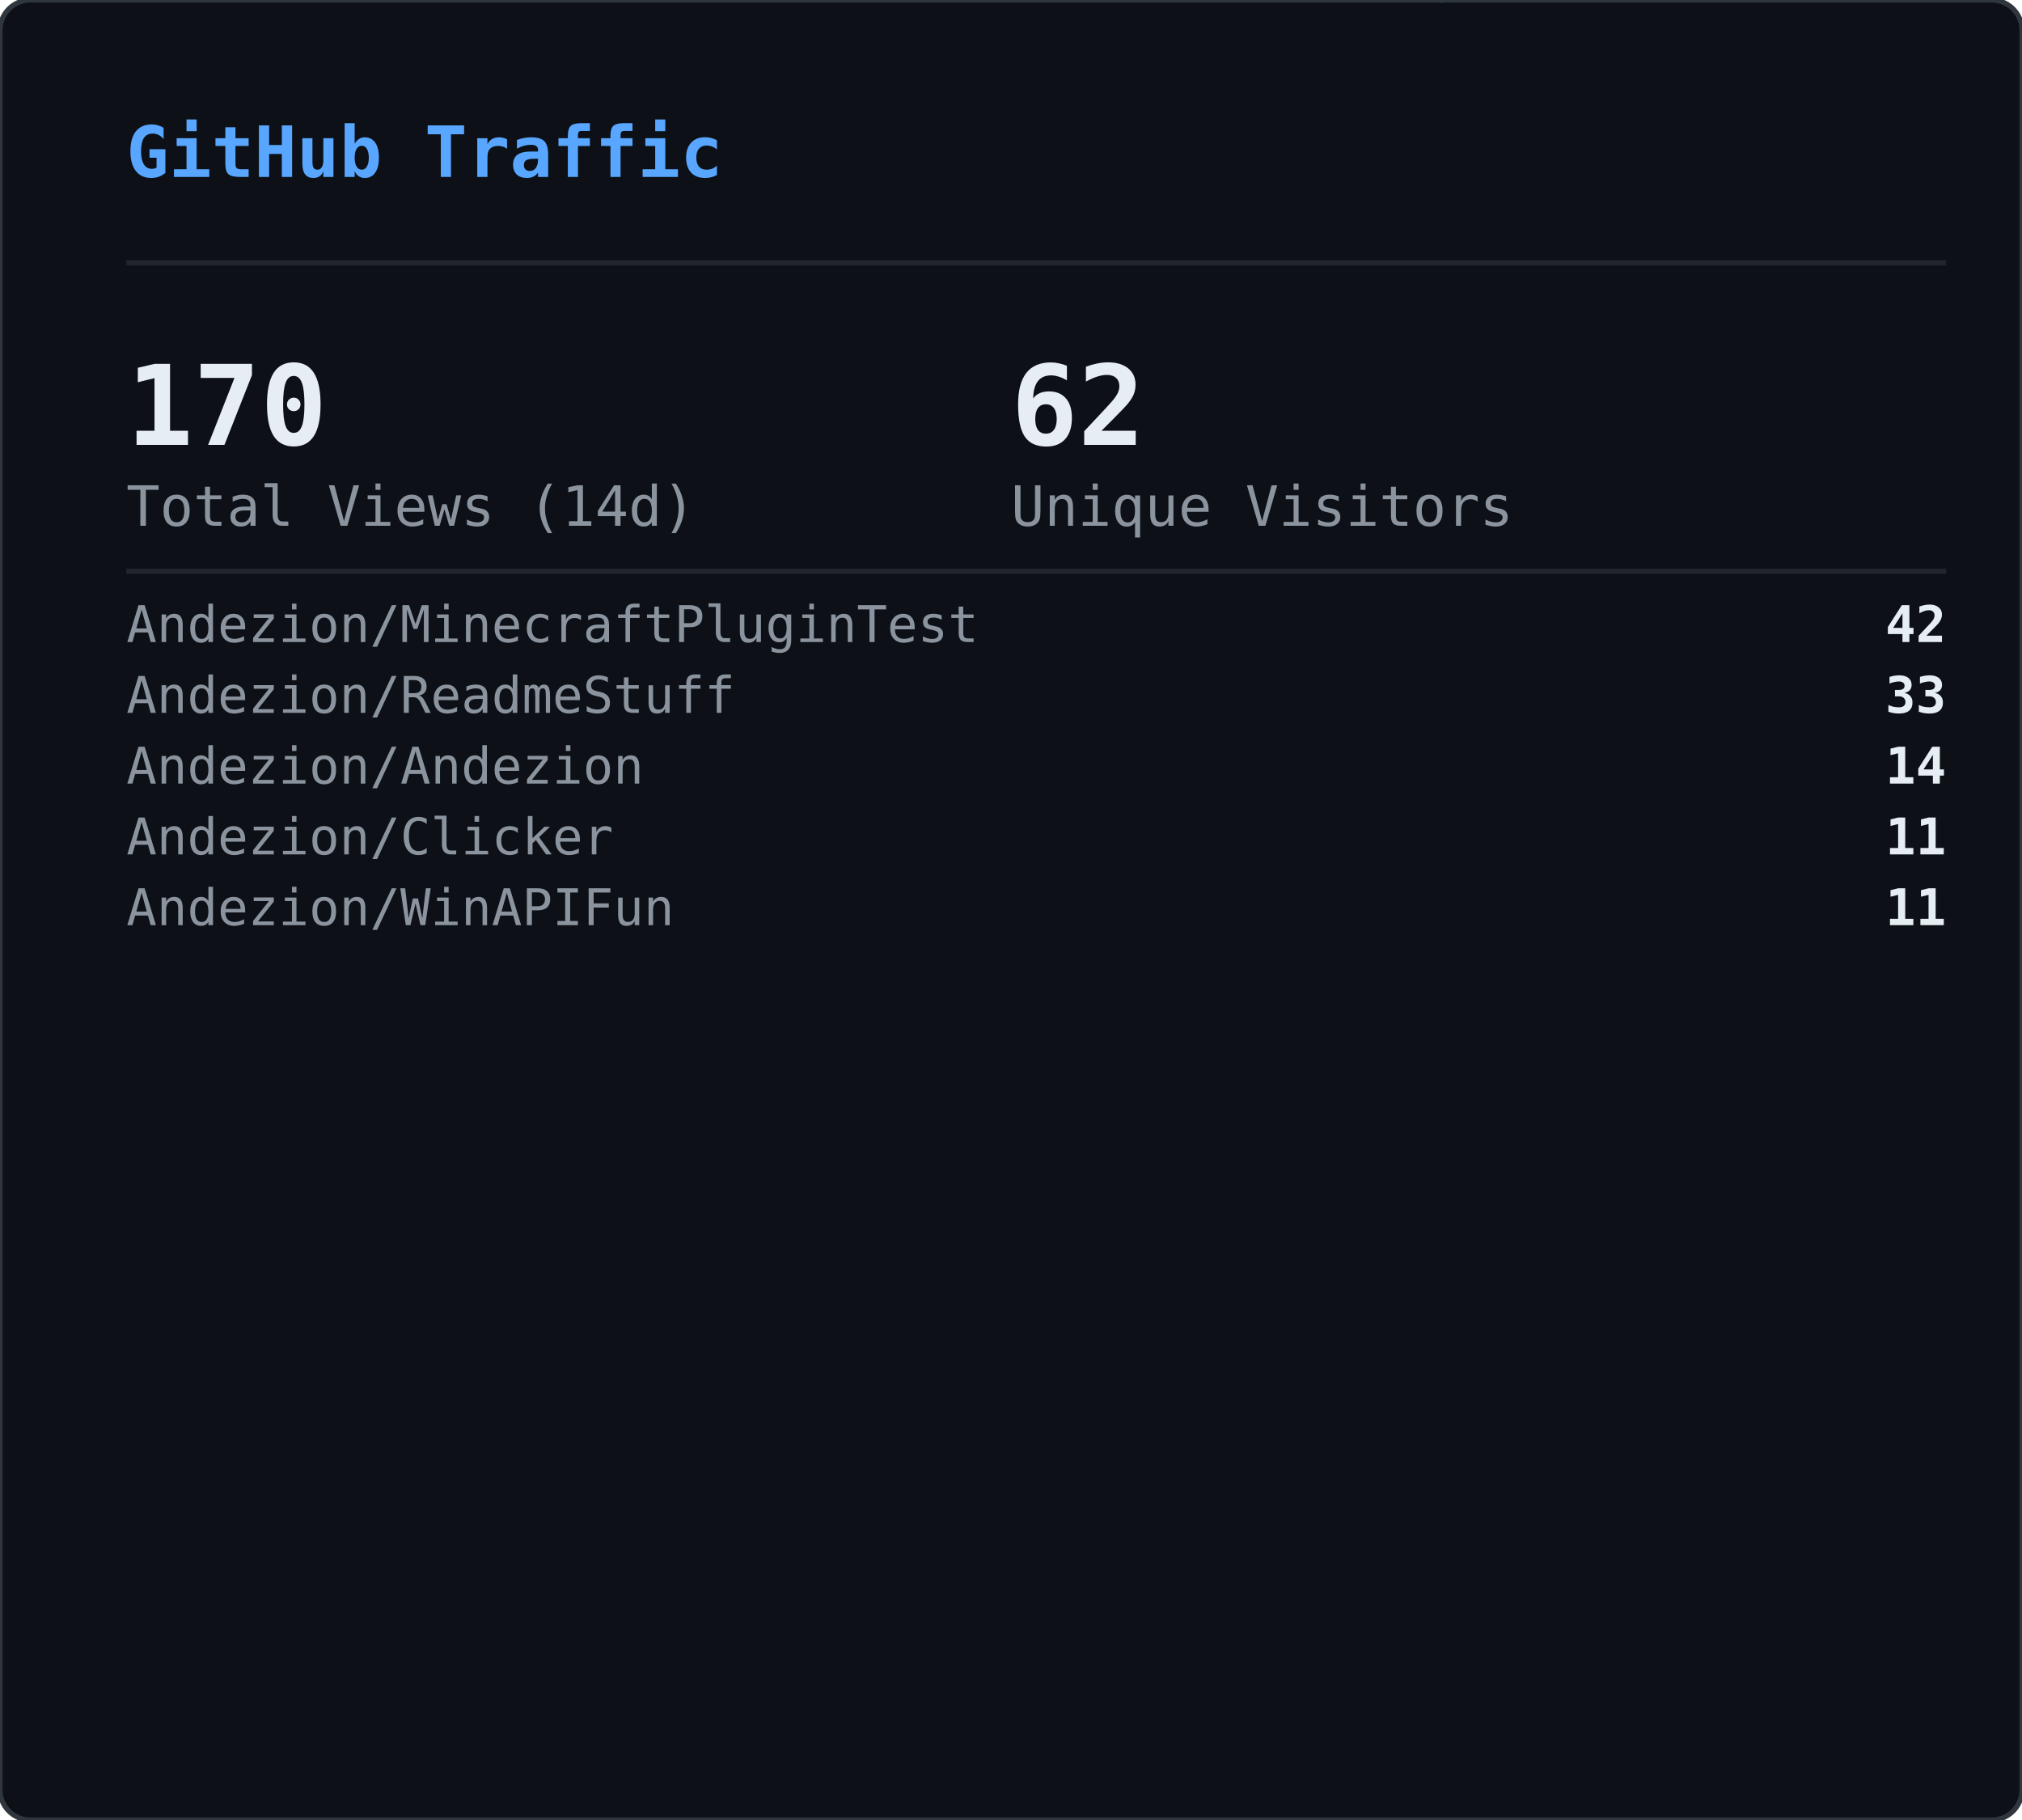
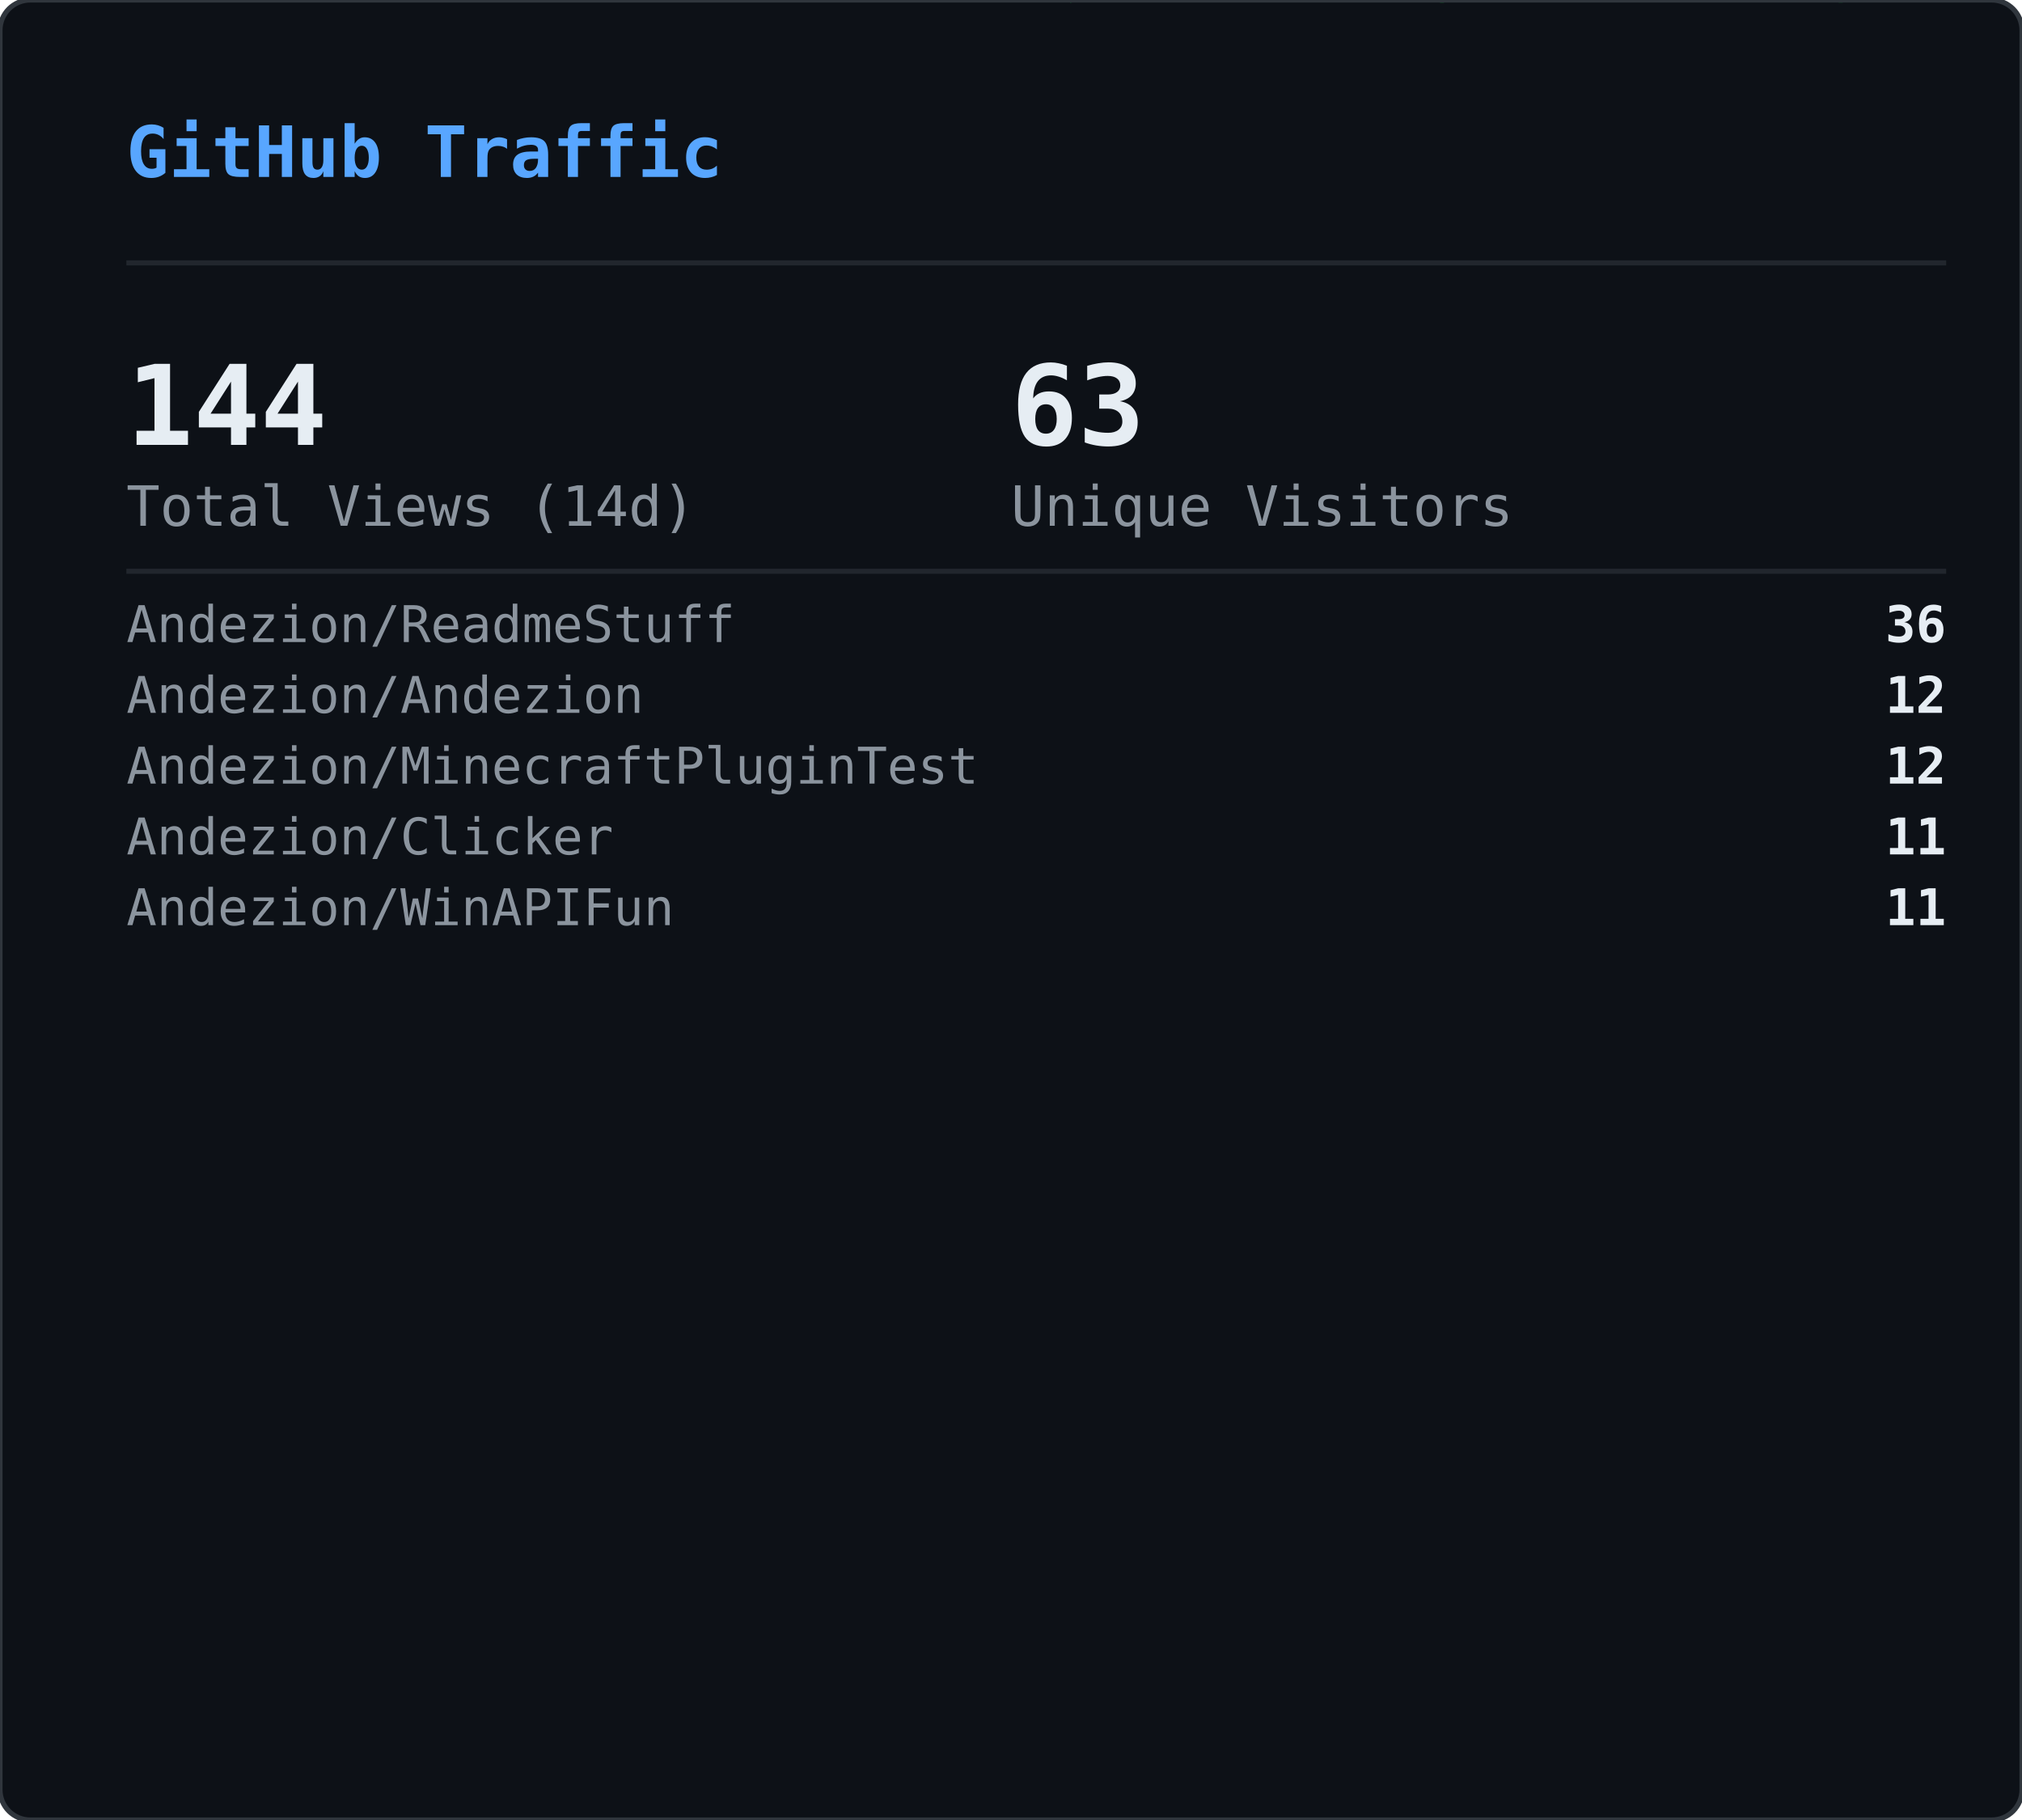
<svg xmlns="http://www.w3.org/2000/svg" width="400" height="360" viewBox="0 0 400 360">
  <defs>
    <clipPath id="gvs-clip">
      <rect width="400" height="360" rx="6" />
    </clipPath>
  </defs>
  <rect width="400" height="360" rx="6" fill="#0d1117" />
  <g clip-path="url(#gvs-clip)">
    <g opacity="0.22">
      <style>@keyframes gvs0{from{transform:translateY(-88px)}to{transform:translateY(374px)}}@keyframes gvs1{from{transform:translateY(-46px)}to{transform:translateY(374px)}}@keyframes gvs2{from{transform:translateY(-46px)}to{transform:translateY(374px)}}@keyframes gvs3{from{transform:translateY(-46px)}to{transform:translateY(374px)}}@keyframes gvs4{from{transform:translateY(-46px)}to{transform:translateY(374px)}}@keyframes gvs5{from{transform:translateY(-46px)}to{transform:translateY(374px)}}@keyframes gvs6{from{transform:translateY(-46px)}to{transform:translateY(374px)}}@keyframes gvs7{from{transform:translateY(-46px)}to{transform:translateY(374px)}}@keyframes gvs8{from{transform:translateY(-46px)}to{transform:translateY(374px)}}@keyframes gvs9{from{transform:translateY(-46px)}to{transform:translateY(374px)}}@keyframes gvs10{from{transform:translateY(-46px)}to{transform:translateY(374px)}}@keyframes gvs11{from{transform:translateY(-46px)}to{transform:translateY(374px)}}@keyframes gvs12{from{transform:translateY(-46px)}to{transform:translateY(374px)}}@keyframes gvs13{from{transform:translateY(-46px)}to{transform:translateY(374px)}}@keyframes gvs14{from{transform:translateY(-46px)}to{transform:translateY(374px)}}@keyframes gvs15{from{transform:translateY(-46px)}to{transform:translateY(374px)}}@keyframes gvs16{from{transform:translateY(-46px)}to{transform:translateY(374px)}}@keyframes gvs17{from{transform:translateY(-46px)}to{transform:translateY(374px)}}@keyframes gvs18{from{transform:translateY(-46px)}to{transform:translateY(374px)}}@keyframes gvs19{from{transform:translateY(-46px)}to{transform:translateY(374px)}}@keyframes gvs20{from{transform:translateY(-46px)}to{transform:translateY(374px)}}@keyframes gvs21{from{transform:translateY(-46px)}to{transform:translateY(374px)}}@keyframes gvs22{from{transform:translateY(-46px)}to{transform:translateY(374px)}}@keyframes gvs23{from{transform:translateY(-46px)}to{transform:translateY(374px)}}@keyframes gvs24{from{transform:translateY(-46px)}to{transform:translateY(374px)}}@keyframes gvs25{from{transform:translateY(-46px)}to{transform:translateY(374px)}}@keyframes gvs26{from{transform:translateY(-46px)}to{transform:translateY(374px)}}@keyframes gvs27{from{transform:translateY(-46px)}to{transform:translateY(374px)}}@keyframes gvs28{from{transform:translateY(-46px)}to{transform:translateY(374px)}}@keyframes gvs29{from{transform:translateY(-46px)}to{transform:translateY(374px)}}</style>
      <g style="animation:gvs0 1.67s linear infinite;animation-delay:-0.05s">
        <text x="296" y="0" font-family="monospace" font-size="12" fill="#00ff41">0</text>
        <text x="296" y="-14" font-family="monospace" font-size="12" fill="#00ff41" opacity="0.86">ﾂ</text>
        <text x="296" y="-28" font-family="monospace" font-size="12" fill="#00ff41" opacity="0.71">ｯ</text>
        <text x="296" y="-42" font-family="monospace" font-size="12" fill="#00ff41" opacity="0.57">ﾊ</text>
        <text x="296" y="-56" font-family="monospace" font-size="12" fill="#00ff41" opacity="0.43">ﾃ</text>
        <text x="296" y="-70" font-family="monospace" font-size="12" fill="#00ff41" opacity="0.29">ﾕ</text>
        <text x="296" y="-84" font-family="monospace" font-size="12" fill="#00ff41" opacity="0.14">ﾂ</text>
      </g>
      <g style="animation:gvs1 2.72s linear infinite;animation-delay:-1.68s">
        <text x="265" y="0" font-family="monospace" font-size="12" fill="#00ff41">ﾗ</text>
        <text x="265" y="-14" font-family="monospace" font-size="12" fill="#00ff41" opacity="0.75">ﾁ</text>
        <text x="265" y="-28" font-family="monospace" font-size="12" fill="#00ff41" opacity="0.50">ﾂ</text>
        <text x="265" y="-42" font-family="monospace" font-size="12" fill="#00ff41" opacity="0.25">ｳ</text>
      </g>
      <g style="animation:gvs2 3.03s linear infinite;animation-delay:-1.66s">
        <text x="209" y="0" font-family="monospace" font-size="12" fill="#00ff41">ｬ</text>
        <text x="209" y="-14" font-family="monospace" font-size="12" fill="#00ff41" opacity="0.75">ﾘ</text>
        <text x="209" y="-28" font-family="monospace" font-size="12" fill="#00ff41" opacity="0.50">1</text>
        <text x="209" y="-42" font-family="monospace" font-size="12" fill="#00ff41" opacity="0.25">ｬ</text>
      </g>
      <g style="animation:gvs3 2.69s linear infinite;animation-delay:-1.87s">
        <text x="281" y="0" font-family="monospace" font-size="12" fill="#00ff41">ｮ</text>
        <text x="281" y="-14" font-family="monospace" font-size="12" fill="#00ff41" opacity="0.75">ｴ</text>
        <text x="281" y="-28" font-family="monospace" font-size="12" fill="#00ff41" opacity="0.50">0</text>
        <text x="281" y="-42" font-family="monospace" font-size="12" fill="#00ff41" opacity="0.25">1</text>
      </g>
      <g style="animation:gvs4 2.88s linear infinite;animation-delay:-1.34s">
        <text x="353" y="0" font-family="monospace" font-size="12" fill="#00ff41">ｽ</text>
        <text x="353" y="-14" font-family="monospace" font-size="12" fill="#00ff41" opacity="0.75">4</text>
        <text x="353" y="-28" font-family="monospace" font-size="12" fill="#00ff41" opacity="0.50">ﾔ</text>
        <text x="353" y="-42" font-family="monospace" font-size="12" fill="#00ff41" opacity="0.25">5</text>
      </g>
      <g style="animation:gvs5 3.05s linear infinite;animation-delay:-2.98s">
        <text x="169" y="0" font-family="monospace" font-size="12" fill="#00ff41">ﾏ</text>
        <text x="169" y="-14" font-family="monospace" font-size="12" fill="#00ff41" opacity="0.75">ｮ</text>
        <text x="169" y="-28" font-family="monospace" font-size="12" fill="#00ff41" opacity="0.50">ｧ</text>
        <text x="169" y="-42" font-family="monospace" font-size="12" fill="#00ff41" opacity="0.25">ｩ</text>
      </g>
      <g style="animation:gvs6 3.03s linear infinite;animation-delay:-1.35s">
        <text x="113" y="0" font-family="monospace" font-size="12" fill="#00ff41">4</text>
        <text x="113" y="-14" font-family="monospace" font-size="12" fill="#00ff41" opacity="0.75">ﾈ</text>
        <text x="113" y="-28" font-family="monospace" font-size="12" fill="#00ff41" opacity="0.50">ｼ</text>
        <text x="113" y="-42" font-family="monospace" font-size="12" fill="#00ff41" opacity="0.25">ﾖ</text>
      </g>
      <g style="animation:gvs7 2.40s linear infinite;animation-delay:-0.96s">
        <text x="313" y="0" font-family="monospace" font-size="12" fill="#00ff41">ﾐ</text>
        <text x="313" y="-14" font-family="monospace" font-size="12" fill="#00ff41" opacity="0.75">0</text>
        <text x="313" y="-28" font-family="monospace" font-size="12" fill="#00ff41" opacity="0.50">ﾁ</text>
        <text x="313" y="-42" font-family="monospace" font-size="12" fill="#00ff41" opacity="0.25">ﾊ</text>
      </g>
      <g style="animation:gvs8 2.71s linear infinite;animation-delay:-1.26s">
        <text x="129" y="0" font-family="monospace" font-size="12" fill="#00ff41">ｾ</text>
        <text x="129" y="-14" font-family="monospace" font-size="12" fill="#00ff41" opacity="0.75">ｿ</text>
        <text x="129" y="-28" font-family="monospace" font-size="12" fill="#00ff41" opacity="0.50">ｧ</text>
        <text x="129" y="-42" font-family="monospace" font-size="12" fill="#00ff41" opacity="0.25">ﾐ</text>
      </g>
      <g style="animation:gvs9 3.12s linear infinite;animation-delay:-1.28s">
        <text x="201" y="0" font-family="monospace" font-size="12" fill="#00ff41">ｫ</text>
        <text x="201" y="-14" font-family="monospace" font-size="12" fill="#00ff41" opacity="0.75">ﾕ</text>
        <text x="201" y="-28" font-family="monospace" font-size="12" fill="#00ff41" opacity="0.50">ﾛ</text>
        <text x="201" y="-42" font-family="monospace" font-size="12" fill="#00ff41" opacity="0.25">ﾀ</text>
      </g>
      <g style="animation:gvs10 2.42s linear infinite;animation-delay:-0.51s">
        <text x="273" y="0" font-family="monospace" font-size="12" fill="#00ff41">ｭ</text>
        <text x="273" y="-14" font-family="monospace" font-size="12" fill="#00ff41" opacity="0.75">ﾏ</text>
        <text x="273" y="-28" font-family="monospace" font-size="12" fill="#00ff41" opacity="0.50">1</text>
        <text x="273" y="-42" font-family="monospace" font-size="12" fill="#00ff41" opacity="0.25">7</text>
      </g>
      <g style="animation:gvs11 1.93s linear infinite;animation-delay:-1.90s">
        <text x="89" y="0" font-family="monospace" font-size="12" fill="#00ff41">ｶ</text>
        <text x="89" y="-14" font-family="monospace" font-size="12" fill="#00ff41" opacity="0.75">ﾛ</text>
        <text x="89" y="-28" font-family="monospace" font-size="12" fill="#00ff41" opacity="0.50">ﾉ</text>
        <text x="89" y="-42" font-family="monospace" font-size="12" fill="#00ff41" opacity="0.25">ﾎ</text>
      </g>
      <g style="animation:gvs12 2.03s linear infinite;animation-delay:-0.87s">
        <text x="33" y="0" font-family="monospace" font-size="12" fill="#00ff41">3</text>
        <text x="33" y="-14" font-family="monospace" font-size="12" fill="#00ff41" opacity="0.75">ｵ</text>
        <text x="33" y="-28" font-family="monospace" font-size="12" fill="#00ff41" opacity="0.50">ﾑ</text>
        <text x="33" y="-42" font-family="monospace" font-size="12" fill="#00ff41" opacity="0.25">0</text>
      </g>
      <g style="animation:gvs13 1.99s linear infinite;animation-delay:-0.99s">
        <text x="361" y="0" font-family="monospace" font-size="12" fill="#00ff41">ｵ</text>
        <text x="361" y="-14" font-family="monospace" font-size="12" fill="#00ff41" opacity="0.75">1</text>
        <text x="361" y="-28" font-family="monospace" font-size="12" fill="#00ff41" opacity="0.50">ﾄ</text>
        <text x="361" y="-42" font-family="monospace" font-size="12" fill="#00ff41" opacity="0.25">ﾄ</text>
      </g>
      <g style="animation:gvs14 1.69s linear infinite;animation-delay:-1.24s">
        <text x="177" y="0" font-family="monospace" font-size="12" fill="#00ff41">ﾒ</text>
        <text x="177" y="-14" font-family="monospace" font-size="12" fill="#00ff41" opacity="0.75">ﾓ</text>
        <text x="177" y="-28" font-family="monospace" font-size="12" fill="#00ff41" opacity="0.50">ﾝ</text>
        <text x="177" y="-42" font-family="monospace" font-size="12" fill="#00ff41" opacity="0.25">ﾔ</text>
      </g>
      <g style="animation:gvs15 3.00s linear infinite;animation-delay:-1.14s">
        <text x="249" y="0" font-family="monospace" font-size="12" fill="#00ff41">7</text>
        <text x="249" y="-14" font-family="monospace" font-size="12" fill="#00ff41" opacity="0.75">ｿ</text>
        <text x="249" y="-28" font-family="monospace" font-size="12" fill="#00ff41" opacity="0.50">8</text>
        <text x="249" y="-42" font-family="monospace" font-size="12" fill="#00ff41" opacity="0.25">ﾜ</text>
      </g>
      <g style="animation:gvs16 3.08s linear infinite;animation-delay:-0.54s">
        <text x="321" y="0" font-family="monospace" font-size="12" fill="#00ff41">3</text>
        <text x="321" y="-14" font-family="monospace" font-size="12" fill="#00ff41" opacity="0.75">ｹ</text>
        <text x="321" y="-28" font-family="monospace" font-size="12" fill="#00ff41" opacity="0.50">ﾑ</text>
        <text x="321" y="-42" font-family="monospace" font-size="12" fill="#00ff41" opacity="0.25">ｱ</text>
      </g>
      <g style="animation:gvs17 2.12s linear infinite;animation-delay:-2.03s">
        <text x="265" y="0" font-family="monospace" font-size="12" fill="#00ff41">ｹ</text>
        <text x="265" y="-14" font-family="monospace" font-size="12" fill="#00ff41" opacity="0.75">2</text>
        <text x="265" y="-28" font-family="monospace" font-size="12" fill="#00ff41" opacity="0.50">ｬ</text>
        <text x="265" y="-42" font-family="monospace" font-size="12" fill="#00ff41" opacity="0.25">ﾉ</text>
      </g>
      <g style="animation:gvs18 1.96s linear infinite;animation-delay:-0.15s">
        <text x="81" y="0" font-family="monospace" font-size="12" fill="#00ff41">ﾋ</text>
        <text x="81" y="-14" font-family="monospace" font-size="12" fill="#00ff41" opacity="0.75">ｼ</text>
        <text x="81" y="-28" font-family="monospace" font-size="12" fill="#00ff41" opacity="0.50">ﾀ</text>
        <text x="81" y="-42" font-family="monospace" font-size="12" fill="#00ff41" opacity="0.25">ﾀ</text>
      </g>
      <g style="animation:gvs19 2.67s linear infinite;animation-delay:-1.19s">
        <text x="25" y="0" font-family="monospace" font-size="12" fill="#00ff41">9</text>
        <text x="25" y="-14" font-family="monospace" font-size="12" fill="#00ff41" opacity="0.75">ﾈ</text>
        <text x="25" y="-28" font-family="monospace" font-size="12" fill="#00ff41" opacity="0.50">ﾃ</text>
        <text x="25" y="-42" font-family="monospace" font-size="12" fill="#00ff41" opacity="0.25">ﾆ</text>
      </g>
      <g style="animation:gvs20 1.99s linear infinite;animation-delay:-1.62s">
        <text x="225" y="0" font-family="monospace" font-size="12" fill="#00ff41">6</text>
        <text x="225" y="-14" font-family="monospace" font-size="12" fill="#00ff41" opacity="0.75">ﾁ</text>
        <text x="225" y="-28" font-family="monospace" font-size="12" fill="#00ff41" opacity="0.50">ﾉ</text>
        <text x="225" y="-42" font-family="monospace" font-size="12" fill="#00ff41" opacity="0.25">ﾐ</text>
      </g>
      <g style="animation:gvs21 3.11s linear infinite;animation-delay:-0.23s">
        <text x="169" y="0" font-family="monospace" font-size="12" fill="#00ff41">ﾎ</text>
        <text x="169" y="-14" font-family="monospace" font-size="12" fill="#00ff41" opacity="0.75">ﾖ</text>
        <text x="169" y="-28" font-family="monospace" font-size="12" fill="#00ff41" opacity="0.50">ｦ</text>
        <text x="169" y="-42" font-family="monospace" font-size="12" fill="#00ff41" opacity="0.25">8</text>
      </g>
      <g style="animation:gvs22 2.01s linear infinite;animation-delay:-1.99s">
        <text x="369" y="0" font-family="monospace" font-size="12" fill="#00ff41">ﾂ</text>
        <text x="369" y="-14" font-family="monospace" font-size="12" fill="#00ff41" opacity="0.75">ｿ</text>
        <text x="369" y="-28" font-family="monospace" font-size="12" fill="#00ff41" opacity="0.50">ﾄ</text>
        <text x="369" y="-42" font-family="monospace" font-size="12" fill="#00ff41" opacity="0.25">ｿ</text>
      </g>
      <g style="animation:gvs23 1.90s linear infinite;animation-delay:-0.11s">
        <text x="185" y="0" font-family="monospace" font-size="12" fill="#00ff41">ﾍ</text>
        <text x="185" y="-14" font-family="monospace" font-size="12" fill="#00ff41" opacity="0.75">ｲ</text>
        <text x="185" y="-28" font-family="monospace" font-size="12" fill="#00ff41" opacity="0.50">ﾔ</text>
        <text x="185" y="-42" font-family="monospace" font-size="12" fill="#00ff41" opacity="0.25">ｱ</text>
      </g>
      <g style="animation:gvs24 2.10s linear infinite;animation-delay:-1.65s">
        <text x="257" y="0" font-family="monospace" font-size="12" fill="#00ff41">ｳ</text>
        <text x="257" y="-14" font-family="monospace" font-size="12" fill="#00ff41" opacity="0.75">ｶ</text>
        <text x="257" y="-28" font-family="monospace" font-size="12" fill="#00ff41" opacity="0.50">ﾝ</text>
        <text x="257" y="-42" font-family="monospace" font-size="12" fill="#00ff41" opacity="0.25">7</text>
      </g>
      <g style="animation:gvs25 1.60s linear infinite;animation-delay:-1.24s">
        <text x="329" y="0" font-family="monospace" font-size="12" fill="#00ff41">ｧ</text>
        <text x="329" y="-14" font-family="monospace" font-size="12" fill="#00ff41" opacity="0.75">0</text>
        <text x="329" y="-28" font-family="monospace" font-size="12" fill="#00ff41" opacity="0.50">ｩ</text>
        <text x="329" y="-42" font-family="monospace" font-size="12" fill="#00ff41" opacity="0.25">6</text>
      </g>
      <g style="animation:gvs26 1.99s linear infinite;animation-delay:-1.57s">
        <text x="145" y="0" font-family="monospace" font-size="12" fill="#00ff41">ﾁ</text>
        <text x="145" y="-14" font-family="monospace" font-size="12" fill="#00ff41" opacity="0.75">0</text>
        <text x="145" y="-28" font-family="monospace" font-size="12" fill="#00ff41" opacity="0.50">ﾂ</text>
        <text x="145" y="-42" font-family="monospace" font-size="12" fill="#00ff41" opacity="0.25">6</text>
      </g>
      <g style="animation:gvs27 2.09s linear infinite;animation-delay:-1.30s">
        <text x="89" y="0" font-family="monospace" font-size="12" fill="#00ff41">ﾉ</text>
        <text x="89" y="-14" font-family="monospace" font-size="12" fill="#00ff41" opacity="0.75">1</text>
        <text x="89" y="-28" font-family="monospace" font-size="12" fill="#00ff41" opacity="0.50">5</text>
        <text x="89" y="-42" font-family="monospace" font-size="12" fill="#00ff41" opacity="0.25">ﾔ</text>
      </g>
      <g style="animation:gvs28 1.71s linear infinite;animation-delay:-0.96s">
        <text x="33" y="0" font-family="monospace" font-size="12" fill="#00ff41">ｱ</text>
        <text x="33" y="-14" font-family="monospace" font-size="12" fill="#00ff41" opacity="0.75">7</text>
        <text x="33" y="-28" font-family="monospace" font-size="12" fill="#00ff41" opacity="0.50">ﾝ</text>
        <text x="33" y="-42" font-family="monospace" font-size="12" fill="#00ff41" opacity="0.25">ｫ</text>
      </g>
      <g style="animation:gvs29 2.08s linear infinite;animation-delay:-1.95s">
        <text x="361" y="0" font-family="monospace" font-size="12" fill="#00ff41">ﾈ</text>
        <text x="361" y="-14" font-family="monospace" font-size="12" fill="#00ff41" opacity="0.75">3</text>
        <text x="361" y="-28" font-family="monospace" font-size="12" fill="#00ff41" opacity="0.50">5</text>
        <text x="361" y="-42" font-family="monospace" font-size="12" fill="#00ff41" opacity="0.25">ﾐ</text>
      </g>
    </g>
  </g>
  <rect width="400" height="360" rx="6" fill="none" stroke="#30363d" stroke-width="1" />
  <text x="25" y="35" font-family="monospace" font-size="14" font-weight="600" fill="#58a6ff">GitHub Traffic</text>
  <line x1="25" y1="52" x2="385" y2="52" stroke="#21262d" stroke-width="1" />
-   <text x="25" y="88" font-family="monospace" font-size="22" font-weight="700" fill="#e6edf3">170</text>
+   <text x="25" y="88" font-family="monospace" font-size="22" font-weight="700" fill="#e6edf3">144</text>
  <text x="25" y="104" font-family="monospace" font-size="11" fill="#8b949e">Total Views (14d)</text>
-   <text x="200" y="88" font-family="monospace" font-size="22" font-weight="700" fill="#e6edf3">62</text>
+   <text x="200" y="88" font-family="monospace" font-size="22" font-weight="700" fill="#e6edf3">63</text>
  <text x="200" y="104" font-family="monospace" font-size="11" fill="#8b949e">Unique Visitors</text>
  <line x1="25" y1="113" x2="385" y2="113" stroke="#21262d" stroke-width="1" />
-   <text x="25" y="127" font-family="monospace" font-size="10" fill="#8b949e">Andezion/MinecraftPluginTest</text>
-   <text x="385" y="127" font-family="monospace" font-size="10" font-weight="600" fill="#e6edf3" text-anchor="end">42</text>
-   <text x="25" y="141" font-family="monospace" font-size="10" fill="#8b949e">Andezion/ReadmeStuff</text>
-   <text x="385" y="141" font-family="monospace" font-size="10" font-weight="600" fill="#e6edf3" text-anchor="end">33</text>
-   <text x="25" y="155" font-family="monospace" font-size="10" fill="#8b949e">Andezion/Andezion</text>
-   <text x="385" y="155" font-family="monospace" font-size="10" font-weight="600" fill="#e6edf3" text-anchor="end">14</text>
+   <text x="25" y="127" font-family="monospace" font-size="10" fill="#8b949e">Andezion/ReadmeStuff</text>
+   <text x="385" y="127" font-family="monospace" font-size="10" font-weight="600" fill="#e6edf3" text-anchor="end">36</text>
+   <text x="25" y="141" font-family="monospace" font-size="10" fill="#8b949e">Andezion/Andezion</text>
+   <text x="385" y="141" font-family="monospace" font-size="10" font-weight="600" fill="#e6edf3" text-anchor="end">12</text>
+   <text x="25" y="155" font-family="monospace" font-size="10" fill="#8b949e">Andezion/MinecraftPluginTest</text>
+   <text x="385" y="155" font-family="monospace" font-size="10" font-weight="600" fill="#e6edf3" text-anchor="end">12</text>
  <text x="25" y="169" font-family="monospace" font-size="10" fill="#8b949e">Andezion/Clicker</text>
  <text x="385" y="169" font-family="monospace" font-size="10" font-weight="600" fill="#e6edf3" text-anchor="end">11</text>
  <text x="25" y="183" font-family="monospace" font-size="10" fill="#8b949e">Andezion/WinAPIFun</text>
  <text x="385" y="183" font-family="monospace" font-size="10" font-weight="600" fill="#e6edf3" text-anchor="end">11</text>
</svg>
